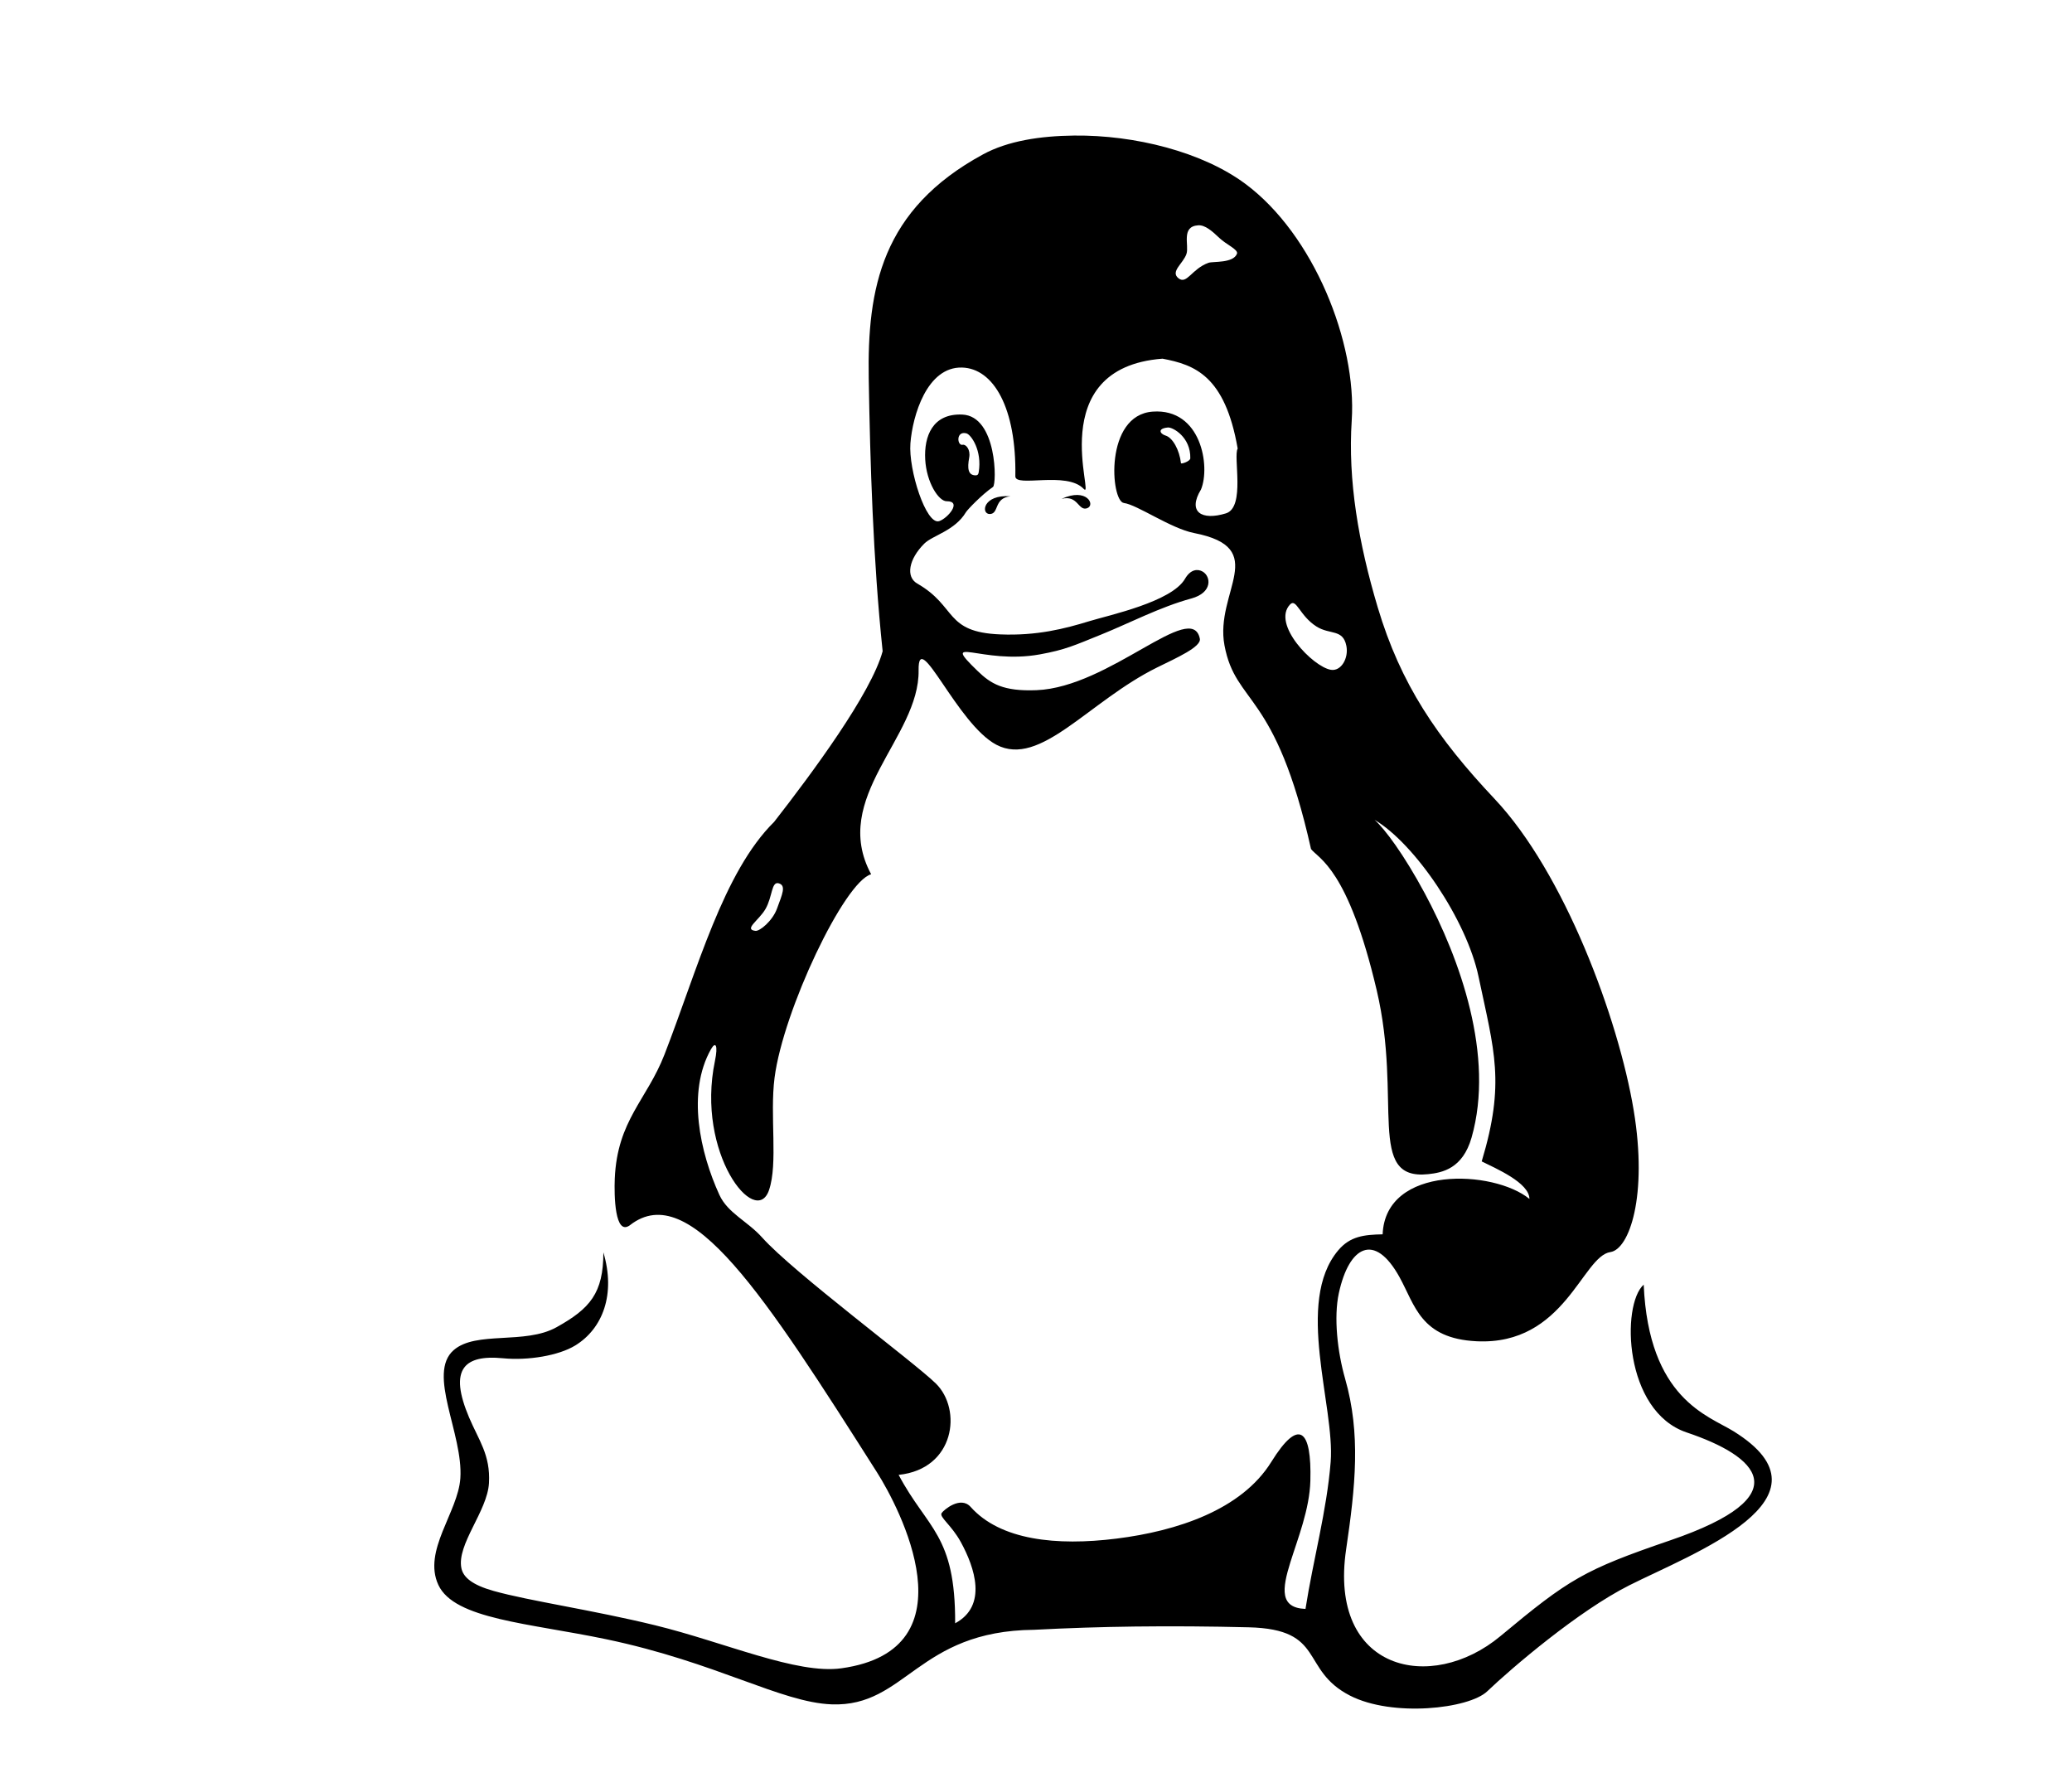
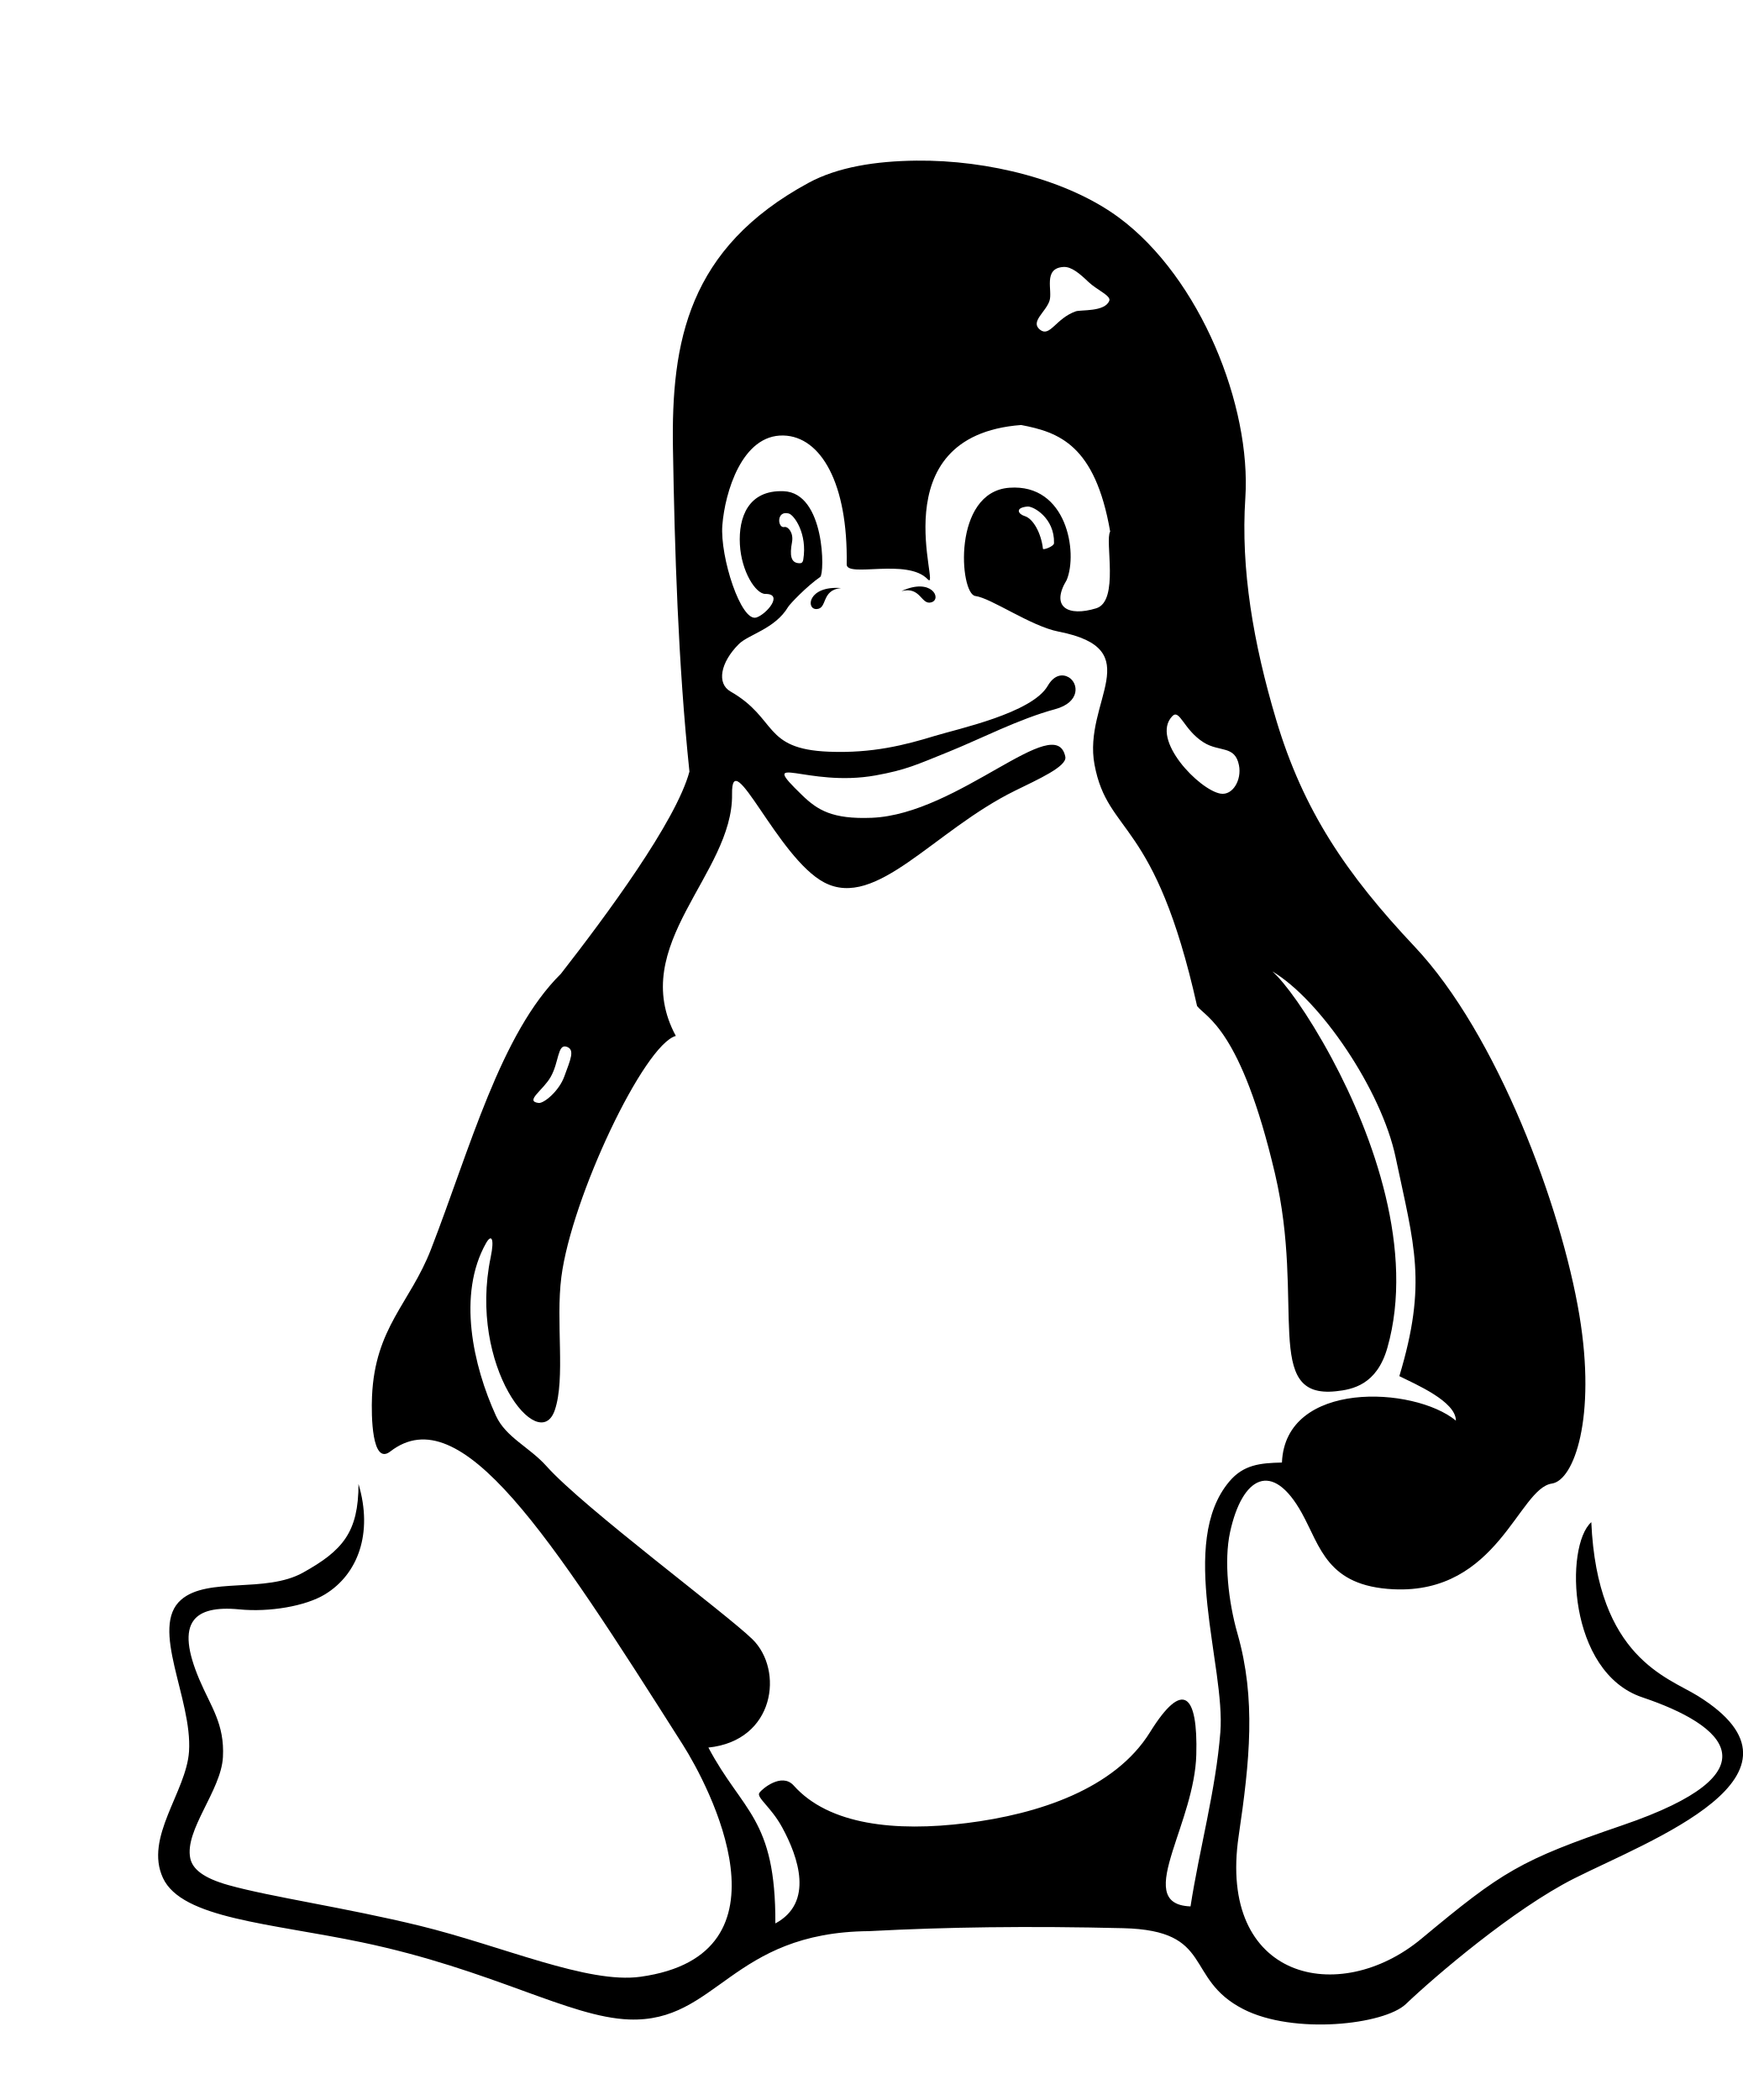
- <svg xmlns="http://www.w3.org/2000/svg" viewBox="0 0 688.707 589.027" xml:space="preserve" id="svg2" version="1.1">
+ <svg xmlns="http://www.w3.org/2000/svg" viewBox="100 0 488.707 589.027" xml:space="preserve" id="svg2" version="1.1">
  <g transform="matrix(1.333333,0,0,-1.333333,0,589.0267)" id="g10">
    <g transform="scale(0.3) translate(-1750,-2900)" id="g12">
      <path id="path166" style="fill-opacity:1;fill-rule:evenodd;stroke:none" d="m 2377.71,3599.14 c -9.96,1.21 2.9,8.69 8.35,18.11 5.99,10.35 4.83,23.28 11.12,21.37 6.3,-1.9 2.8,-9.14 -1.52,-21.01 -3.67,-10.11 -14.28,-18.91 -17.95,-18.47 z m 254.42,358.93 c 21.08,9.76 28.45,-5.37 21.17,-7.8 -7.42,-2.48 -7.48,11.35 -21.17,7.8 z m 86.45,52.59 c 5.88,-1.75 11.53,-11.93 12.76,-22.92 0.12,-1.02 7.69,1.58 7.76,3.98 0.47,17.69 -14.63,26.01 -18.59,25.65 -9.09,-0.82 -6.53,-5.34 -1.93,-6.71 z M 2549.95,4003 c 2.74,0.6 6.63,-4.06 5.43,-10.6 -1.69,-9.08 -0.96,-14.77 5.33,-14.79 1.04,0 2.16,0.19 2.56,2.55 3.01,18.09 -6.38,31.36 -10.23,32.35 -8.85,2.26 -7.77,-10.51 -3.09,-9.51 z m 39.73,-42.78 c -23.16,1.73 -24.75,-15.01 -17.08,-14.74 7.82,0.28 3.02,13.25 17.08,14.74 z m 232.33,-89.88 c 5.23,5.48 7.92,-9.48 21.98,-18.35 11.15,-7.04 21.99,-1.83 24.81,-16.08 2.02,-10.21 -4.36,-21.3 -12.93,-19.86 -14.92,2.52 -49.33,38.05 -33.86,54.29 z m -86.09,291.27 c -2.66,-7.98 -13.65,-14.63 -6.68,-20.22 6.99,-5.59 10.98,7.81 25.02,12.83 3.63,1.3 20.5,-0.54 23.61,7.49 1.36,3.49 -8.7,7.48 -14.69,13.21 -5.99,5.72 -11.86,10.81 -17.49,10.45 -14.55,-0.93 -7.4,-16.69 -9.77,-23.76 z M 2478.84,3149.09 c 17.95,-28.26 81.21,-147.24 -29.68,-162.67 -37.09,-5.18 -96.8,21.56 -154.66,35.72 -51.98,12.71 -104.77,20.25 -134.31,28.55 -17.79,4.98 -25.22,11.37 -26.77,18.83 -4.1,19.75 21.6,47.44 22.9,70.82 1.3,23.4 -8.53,35.55 -16.58,54.63 -8.07,19.12 -10.16,33.44 -3.71,41.64 5.02,6.37 15.22,9.04 31.81,7.42 21.04,-2.07 46.44,2.23 60.09,10.57 22.99,14.02 33.8,42.75 23.46,77.38 0,-33.88 -11.11,-46.72 -38.97,-62.2 -26.25,-14.61 -66.77,-2.8 -85.39,-18.97 -22.41,-19.43 8,-69.63 5.51,-106.48 -1.91,-28.32 -31.46,-60.22 -18.28,-88.62 13.25,-28.57 75.07,-31.68 139.52,-45.15 91.62,-19.18 145.04,-52.52 187.37,-54.1 61.75,-2.29 71.21,61.09 168.17,61.95 28.27,1.48 55.94,2.36 83.57,2.71 31.31,0.39 62.58,0.14 94.69,-0.64 64.52,-1.54 42.34,-35.22 84.2,-56.74 35.32,-18.14 98.82,-10.98 114.03,3.52 20.55,19.61 75.75,66.77 118.03,88.08 52.74,26.58 176.52,72.31 86.64,128.05 -20.93,13.01 -70.46,26.74 -74.62,121.8 -18.75,-16.66 -16.58,-105.24 35.75,-122.82 58.44,-19.63 94.95,-52.5 -13.7,-89.64 -71.94,-24.61 -84.16,-32.19 -141.12,-79.59 -57.62,-47.97 -143.13,-28.93 -128.2,72.07 7.78,52.61 12.25,96.09 -0.84,141.83 -6.39,22.35 -9.57,51 -5.21,71.1 8.5,39.08 29.66,50.85 50.39,13.32 13.02,-23.54 17.57,-51.08 64.17,-53.32 73.21,-3.5 87.71,70.74 111.11,74.12 15.6,2.26 31.2,46.42 19.32,117.87 -12.73,76.5 -57.74,197.27 -115.45,258.52 -47.98,50.9 -78.21,95.53 -97.22,159.24 -15.98,53.52 -24.9,105.61 -21.61,155.41 4.26,64.53 -31.53,154.32 -88.49,196.58 -35.66,26.44 -91.59,40.6 -142.21,40.05 -28.38,-0.31 -55.1,-4.46 -75.63,-15.6 -84.5,-45.87 -96.29,-111.38 -95.03,-186.17 1.18,-70.24 3.57,-150.4 11.56,-226.66 -9.45,-35.01 -58.65,-101.39 -90.14,-141.78 -42.35,-41.83 -63.73,-122.68 -91.14,-193.32 -14.62,-37.66 -39.24,-54.67 -41.31,-103.09 -0.58,-13.53 -0.11,-48.57 12.83,-38.55 49.53,38.32 111.52,-58.28 205.15,-205.67 z m 17.9,-1.95 c 46.76,4.82 52.93,54.32 30.91,75.92 -18.14,17.79 -118.25,92.11 -144.37,121.33 -12.13,13.55 -28.56,20.21 -35.52,35.44 -16.01,35.06 -27.23,85.1 -6.92,121.04 3.68,6.49 6.04,3.58 3.23,-9.96 -15.95,-76.66 33.97,-139.28 44.96,-107.17 7.59,22.19 0.55,61.88 4.61,93.4 7.18,55.78 57.96,162.9 80.26,169.02 -34.4,63.72 40.34,113.59 39.43,169.52 -0.6,36.36 31.94,-44.72 64.64,-61.91 36.53,-19.2 76.67,36.18 133.66,64.27 16.12,7.95 36.79,17.09 35.4,23.87 -6.69,32.69 -74.85,-40.34 -135.71,-42.8 -27.78,-1.11 -38.09,5.46 -48.82,15.82 -32.45,31.36 3.3,5.19 51.53,13.91 21.43,3.89 28.64,7.45 51.39,16.64 22.75,9.2 48.75,22.81 74.48,29.8 17.92,4.87 16.43,18.33 9.46,22.38 -4.01,2.32 -9.96,2.11 -14.68,-6.04 -11.04,-19.1 -62.98,-30.14 -79.18,-35.09 -20.81,-6.37 -43.83,-12.32 -74.41,-11.07 -46.47,1.88 -35.64,23.18 -68.87,42.24 -9.74,5.58 -7.11,20.26 5.84,33.2 6.78,6.8 25.37,10.62 34.59,26.07 1.3,2.16 13.18,14.59 22.5,21.02 3.22,2.24 3.5,58.96 -25.61,60.13 -24.73,1 -31.76,-18.17 -30.72,-37.27 1.03,-19.09 11.15,-34.84 17.88,-34.76 12.98,0.12 0.83,-14.2 -6.28,-16.52 -10.8,-3.51 -25.6,42.52 -23.9,64.61 1.78,23.02 13.77,63.79 42.9,63 26.24,-0.72 45.25,-33.61 44.3,-90.34 -0.17,-9.62 42.53,4.59 56.79,-10.46 10.19,-10.78 -34.92,100.51 65.52,108.17 26.47,-5.06 51.89,-13.87 62.45,-74.71 -3.9,-6.33 6.58,-48.77 -9.75,-53.81 -19.94,-6.15 -32.24,0.9 -20.72,19.88 7.89,19.07 0.19,67.57 -40.15,64.65 -40.35,-2.9 -34.99,-74.5 -23.94,-75.92 11.07,-1.41 38.92,-21.17 58.36,-24.97 63.83,-12.42 16.93,-49 25.22,-93.29 9.36,-50.02 42.3,-36.81 71.92,-169.27 6.18,-8.06 30.71,-15.7 54.61,-117.45 21.49,-91.56 -8.94,-158.15 42.75,-152.68 11.64,1.23 28.65,4.5 36.06,30.43 19.34,67.82 -9.7,148.6 -39.01,203.12 -17.08,31.79 -33.15,53.44 -41.65,60.88 33.61,-19.86 76.56,-83.29 86.46,-130.38 13.02,-61.84 22.31,-88.03 2.61,-153.44 11.37,-5.69 39.66,-17.7 39.66,-31.19 -29.46,24.22 -119.66,28.51 -121.98,-29.4 -15.39,-0.31 -27.02,-1.56 -36.92,-13.32 -36.26,-43.03 -2.6,-129.43 -6.27,-175.78 -3.24,-40.78 -14.54,-81.19 -20.92,-122.15 -21.59,0.82 -19.48,16.62 -12.56,38.79 6.11,19.55 15.97,44.06 16.61,67.56 0.59,21.27 -1.74,34.57 -7.1,37.87 -5.36,3.3 -13.77,-3.4 -25.37,-22.09 -24.76,-39.88 -78.41,-57.42 -128.5,-63.69 -50.1,-6.29 -96.67,-1.31 -121.33,26.31 -8.44,9.45 -22.42,-2.58 -24.08,-5.08 -2.23,-3.36 8.16,-9.88 15.99,-24.26 11.44,-20.97 22.31,-52.81 -4.78,-67.34 0.32,73.87 -23.06,78.18 -46.96,123.32 v 0" />
    </g>
  </g>
</svg>
